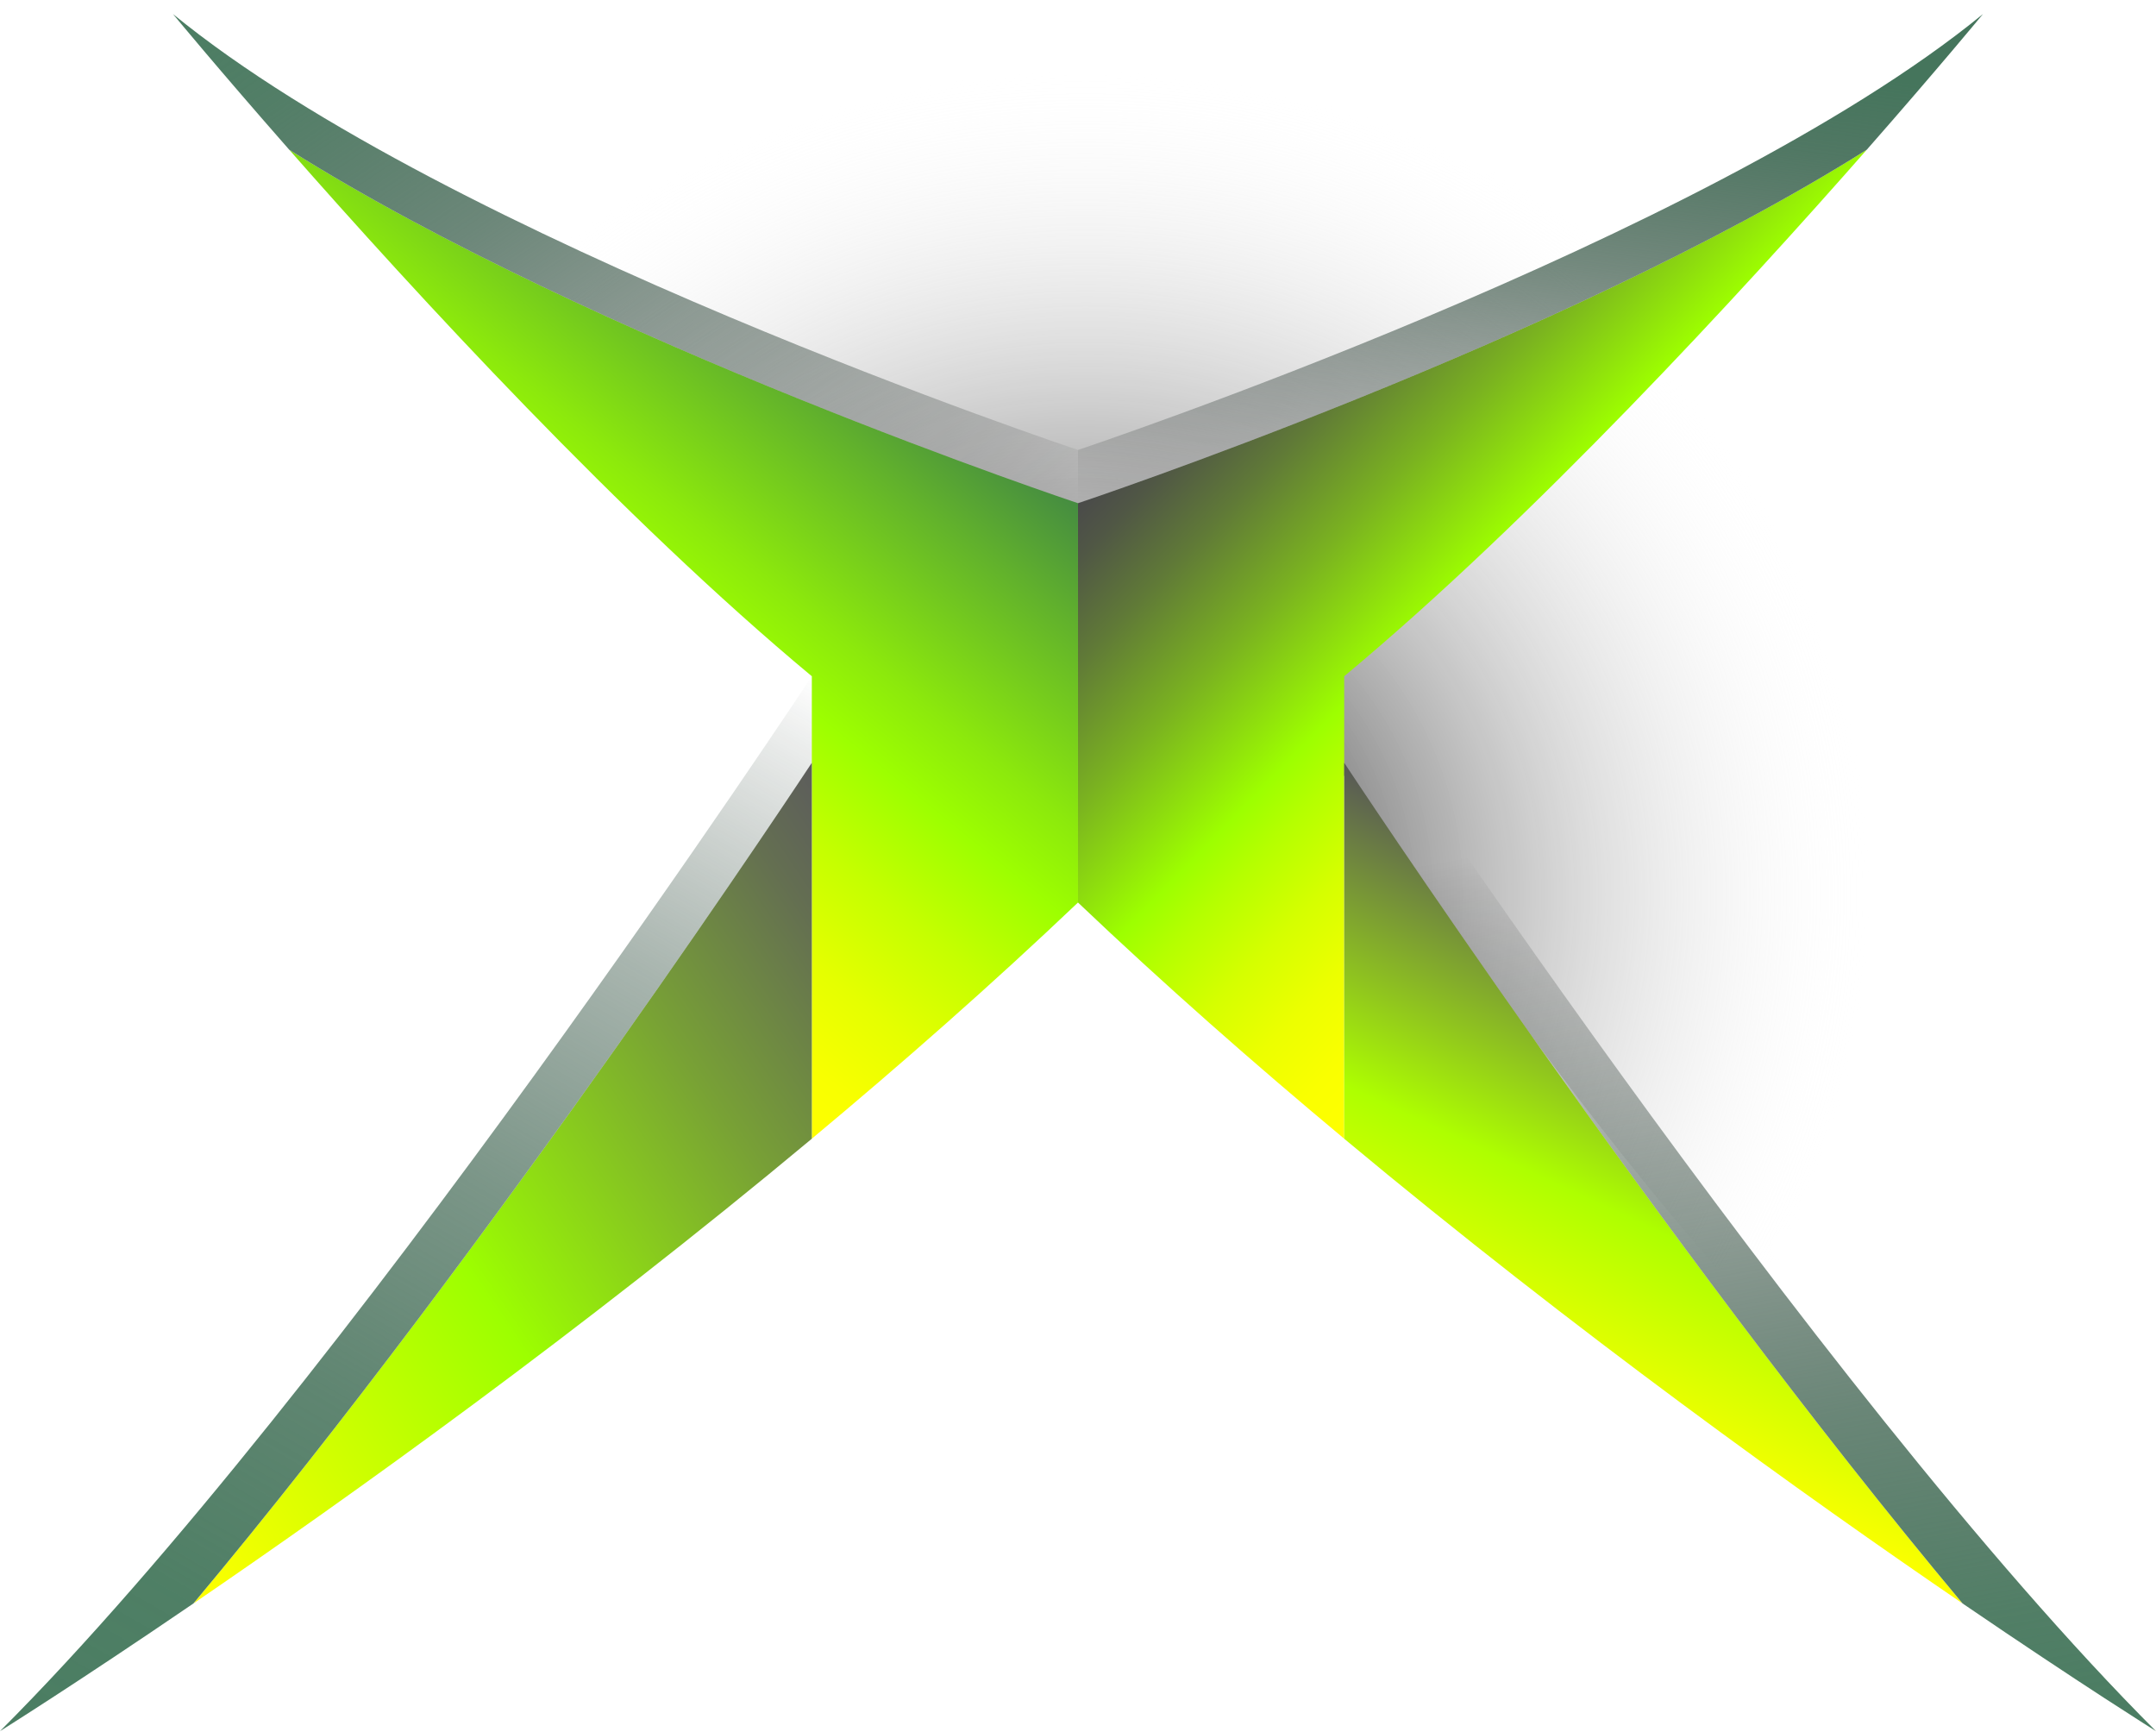
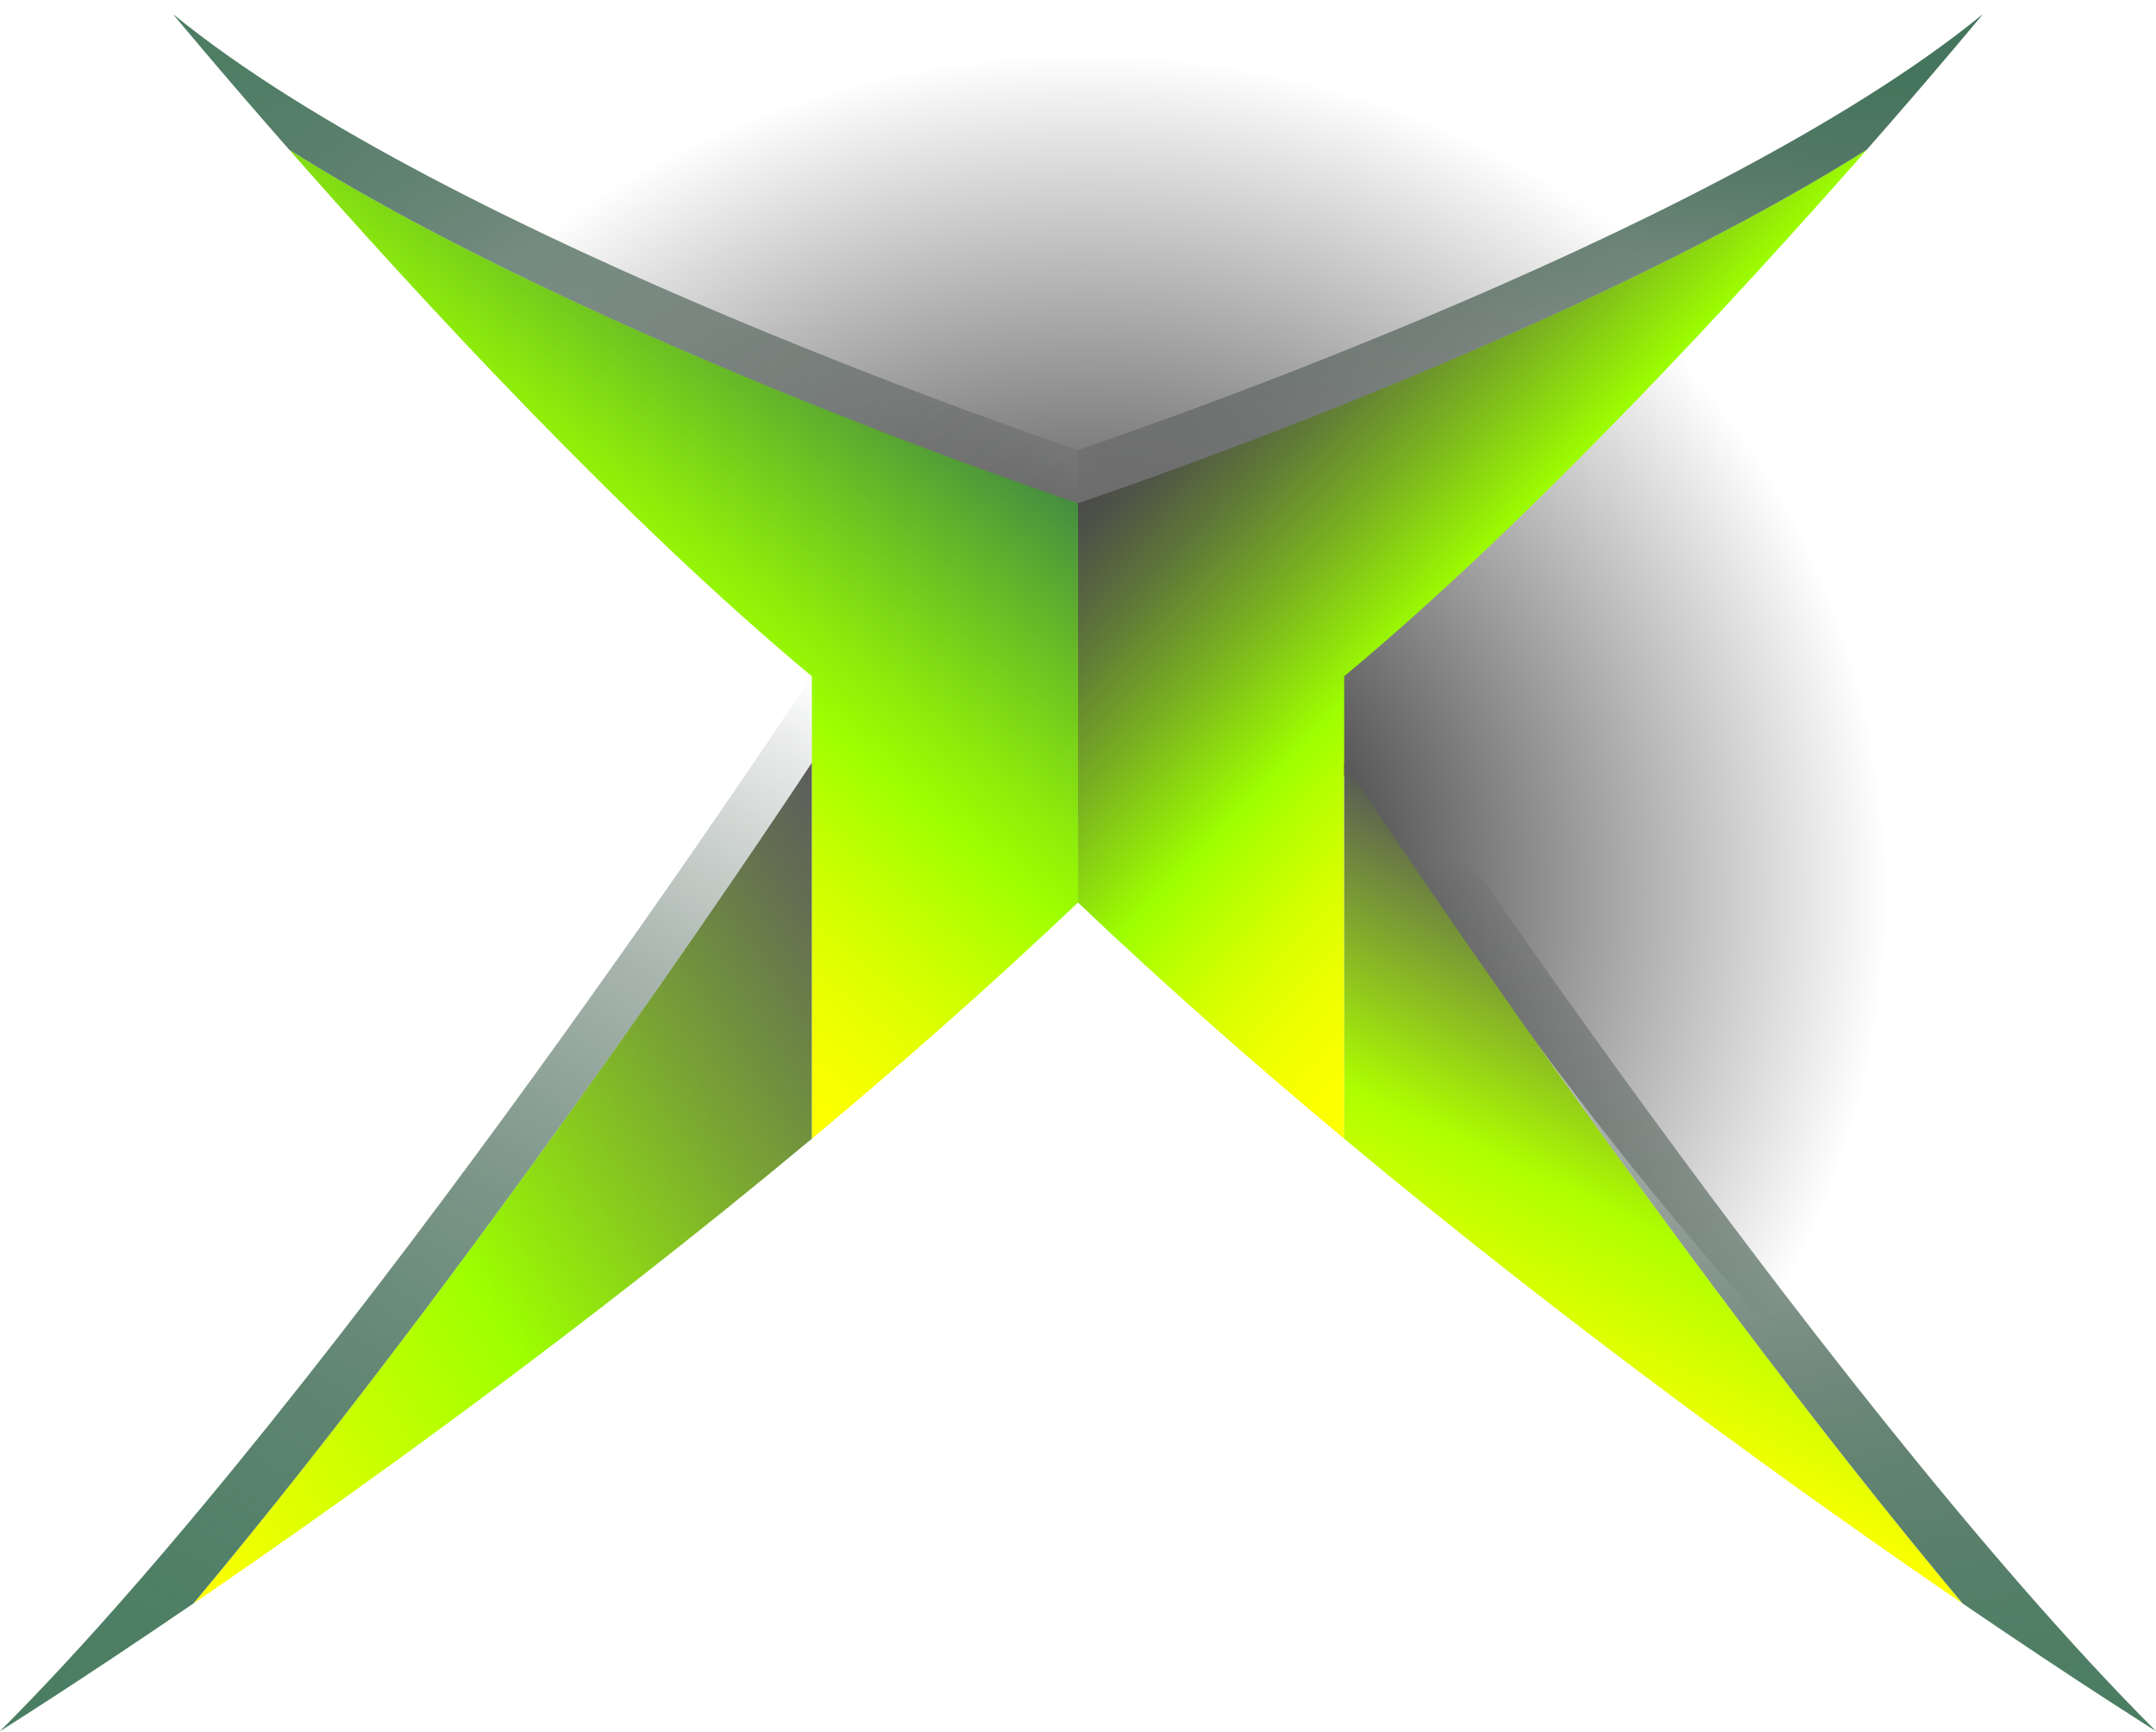
<svg xmlns="http://www.w3.org/2000/svg" xmlns:xlink="http://www.w3.org/1999/xlink" id="Layer_1" data-name="Layer 1" viewBox="0 0 157.054 126.085">
  <defs>
-     <radialGradient id="radial-gradient" cx="80.226" cy="63.007" r="108.137" gradientTransform="matrix(1, 0, 0, -1.013, 0, 128.965)" gradientUnits="userSpaceOnUse">
+     <radialGradient id="radial-gradient" cx="80.226" cy="37.16" r="108.137" gradientTransform="translate(0 27.496) scale(1 1.013)" gradientUnits="userSpaceOnUse">
      <stop offset="0" />
-       <stop offset="0.52" stop-color="#fff" stop-opacity="0" />
+       <stop offset="0.53" stop-opacity="0" />
    </radialGradient>
-     <radialGradient id="radial-gradient-2" cx="81.161" cy="64.837" r="108.146" gradientTransform="matrix(1.081, 0, 0, -1, -8.641, 126)" xlink:href="#radial-gradient" />
-     <linearGradient id="linear-gradient" x1="31.677" y1="65.304" x2="61.992" y2="102.739" gradientTransform="matrix(1, 0, 0, -1, 0, 126)" gradientUnits="userSpaceOnUse">
+     <radialGradient id="radial-gradient-2" cx="83.334" cy="35.163" r="108.146" gradientTransform="translate(-10.99 26.009) scale(1.081 1)" xlink:href="#radial-gradient" />
+     <linearGradient id="linear-gradient" x1="31.677" y1="34.696" x2="61.992" y2="-2.739" gradientTransform="translate(0 26)" gradientUnits="userSpaceOnUse">
      <stop offset="0" stop-color="#ff0" />
      <stop offset="0.084" stop-color="#f8ff00" />
      <stop offset="0.206" stop-color="#e5ff00" />
      <stop offset="0.351" stop-color="#c5ff00" />
      <stop offset="0.5" stop-color="#9dff00" />
      <stop offset="0.616" stop-color="#8ce90c" />
      <stop offset="0.854" stop-color="#61b12c" />
      <stop offset="1" stop-color="#458c41" />
    </linearGradient>
-     <linearGradient id="linear-gradient-2" x1="27.896" y1="135.296" x2="65.028" y2="80.246" gradientTransform="matrix(1, 0, 0, -1, 0, 126)" gradientUnits="userSpaceOnUse">
+     <linearGradient id="linear-gradient-2" x1="27.896" y1="-35.296" x2="65.028" y2="19.754" gradientTransform="translate(0 26)" gradientUnits="userSpaceOnUse">
      <stop offset="0" stop-color="#4a7d62" />
      <stop offset="0.144" stop-color="#45745b" stop-opacity="0.927" />
      <stop offset="0.379" stop-color="#365b48" stop-opacity="0.731" />
      <stop offset="0.677" stop-color="#1e3328" stop-opacity="0.41" />
      <stop offset="1" stop-opacity="0" />
    </linearGradient>
-     <linearGradient id="linear-gradient-3" x1="6.939" y1="19.814" x2="66.287" y2="59.846" gradientTransform="matrix(1, 0, 0, -1, 0, 126)" gradientUnits="userSpaceOnUse">
+     <linearGradient id="linear-gradient-3" x1="6.939" y1="80.186" x2="66.287" y2="40.154" gradientTransform="translate(0 26)" gradientUnits="userSpaceOnUse">
      <stop offset="0.006" stop-color="#ff0" />
      <stop offset="0.421" stop-color="#9dff00" />
      <stop offset="0.465" stop-color="#97f108" />
      <stop offset="0.725" stop-color="#78a135" />
      <stop offset="0.909" stop-color="#646f51" />
      <stop offset="1" stop-color="#5c5c5c" />
    </linearGradient>
-     <linearGradient id="linear-gradient-4" x1="6.906" y1="-4.07" x2="54.959" y2="79.159" gradientTransform="matrix(1, 0, 0, -1, 0, 126)" gradientUnits="userSpaceOnUse">
+     <linearGradient id="linear-gradient-4" x1="6.906" y1="104.07" x2="54.959" y2="20.841" gradientTransform="translate(0 26)" gradientUnits="userSpaceOnUse">
      <stop offset="0" stop-color="#4a7d62" />
      <stop offset="0.16" stop-color="#487a5f" stop-opacity="0.962" />
      <stop offset="0.345" stop-color="#437058" stop-opacity="0.85" />
      <stop offset="0.541" stop-color="#39614c" stop-opacity="0.666" />
      <stop offset="0.746" stop-color="#2c4b3b" stop-opacity="0.408" />
      <stop offset="0.955" stop-color="#1c3025" stop-opacity="0.079" />
      <stop offset="1" stop-color="#182920" stop-opacity="0" />
    </linearGradient>
-     <linearGradient id="linear-gradient-5" x1="124.717" y1="70.818" x2="91.556" y2="102.842" gradientTransform="matrix(1, 0, 0, -1, 0, 126)" gradientUnits="userSpaceOnUse">
+     <linearGradient id="linear-gradient-5" x1="124.717" y1="29.182" x2="91.556" y2="-2.842" gradientTransform="translate(0 26)" gradientUnits="userSpaceOnUse">
      <stop offset="0" stop-color="#ff0" />
      <stop offset="0.088" stop-color="#faff00" />
      <stop offset="0.189" stop-color="#ecff00" />
      <stop offset="0.296" stop-color="#d5ff00" />
      <stop offset="0.407" stop-color="#b5ff00" />
      <stop offset="0.478" stop-color="#9dff00" />
      <stop offset="0.48" stop-color="#9dfe00" />
      <stop offset="0.668" stop-color="#7ab220" />
      <stop offset="0.823" stop-color="#607a37" />
      <stop offset="0.938" stop-color="#505745" />
      <stop offset="1" stop-color="#4a4a4a" />
    </linearGradient>
-     <linearGradient id="linear-gradient-6" x1="108.609" y1="85.656" x2="113.898" y2="128.731" gradientTransform="matrix(1, 0, 0, -1, 0, 126)" gradientUnits="userSpaceOnUse">
+     <linearGradient id="linear-gradient-6" x1="108.609" y1="14.344" x2="113.898" y2="-28.73" gradientTransform="translate(0 26)" gradientUnits="userSpaceOnUse">
      <stop offset="0" stop-opacity="0" />
      <stop offset="0.187" stop-color="#121f19" stop-opacity="0.268" />
      <stop offset="0.496" stop-color="#2e4e3d" stop-opacity="0.663" />
      <stop offset="0.734" stop-color="#3f6a54" stop-opacity="0.908" />
      <stop offset="0.871" stop-color="#45755c" />
    </linearGradient>
-     <linearGradient id="linear-gradient-7" x1="112.737" y1="23.31" x2="128.145" y2="56.35" gradientTransform="matrix(1, 0, 0, -1, 0, 126)" gradientUnits="userSpaceOnUse">
+     <linearGradient id="linear-gradient-7" x1="112.737" y1="76.689" x2="128.145" y2="43.651" gradientTransform="translate(0 26)" gradientUnits="userSpaceOnUse">
      <stop offset="0" stop-color="#ff0" />
      <stop offset="0.416" stop-color="#aeff00" />
      <stop offset="0.613" stop-color="#90c51e" />
      <stop offset="1" stop-color="#575757" />
    </linearGradient>
-     <linearGradient id="linear-gradient-8" x1="134.408" y1="-4.078" x2="119.486" y2="80.55" gradientTransform="matrix(1, 0, 0, -1, 0, 126)" gradientUnits="userSpaceOnUse">
+     <linearGradient id="linear-gradient-8" x1="134.408" y1="104.078" x2="119.486" y2="19.45" gradientTransform="translate(0 26)" gradientUnits="userSpaceOnUse">
      <stop offset="0.006" stop-color="#4a7d62" />
      <stop offset="0.123" stop-color="#45755b" stop-opacity="0.932" />
      <stop offset="0.311" stop-color="#375d49" stop-opacity="0.747" />
      <stop offset="0.544" stop-color="#21382c" stop-opacity="0.446" />
      <stop offset="0.813" stop-color="#020403" stop-opacity="0.031" />
      <stop offset="0.831" stop-opacity="0" />
    </linearGradient>
  </defs>
  <path d="M115.026,80.068A284.791,284.791,0,0,0,145.071,113.4L143.377,1.774c-24.113,26.775-41.1,42.741-48.725,50C102.511,63.327,110.019,73.511,115.026,80.068Z" fill="url(#radial-gradient)" />
  <path d="M116.12,22.377c11.5-5.393,18.828-10.631,22.159-15.484L75.518,0,16.4,4.813c5.165,6.548,14.245,12.865,27.242,18.8,4.914,2.311,10.746,4.7,17.66,7.241,2.75,1,8.665,3.159,17.5,6.318C95.127,31.391,107.54,26.538,116.12,22.377Z" fill="url(#radial-gradient-2)" />
  <path d="M78.526,65.733c-6.266,5.96-12.833,11.736-19.389,17.2V49.253C45.374,37.809,30.229,21.333,21.069,10.905c22.237,14,57.457,25.745,57.457,25.745Z" fill="url(#linear-gradient)" />
  <path d="M78.526,32.771V36.65S43.306,24.909,21.069,10.905C15.874,4.991,12.6,1.021,12.6,1.021,32.719,17.5,78.526,32.771,78.526,32.771Z" fill="url(#linear-gradient-2)" />
  <path d="M59.137,82.936c-16.89,14.086-33.694,26.1-45.048,33.85C36.136,90.463,59.137,55.554,59.137,55.554Z" fill="url(#linear-gradient-3)" />
  <path d="M59.137,49.253v6.3s-23,34.909-45.048,61.232C5.479,122.662,0,126.083,0,126.083,24.964,101.118,59.137,49.253,59.137,49.253Z" fill="url(#linear-gradient-4)" />
  <path d="M78.526,65.733c6.268,5.96,12.834,11.736,19.391,17.2V49.253c13.763-11.444,28.908-27.92,38.068-38.348-22.237,14-57.459,25.745-57.459,25.745Z" fill="url(#linear-gradient-5)" />
  <path d="M78.526,32.771V36.65s35.222-11.741,57.459-25.745c5.195-5.914,8.466-9.884,8.466-9.884C124.334,17.5,78.526,32.771,78.526,32.771Z" fill="url(#linear-gradient-6)" />
  <path d="M97.917,82.936c16.891,14.086,33.693,26.1,45.048,33.85C120.919,90.463,97.917,55.554,97.917,55.554Z" fill="url(#linear-gradient-7)" />
  <path d="M97.917,49.253v6.3s23,34.909,45.048,61.232c8.61,5.876,14.089,9.3,14.089,9.3C132.09,101.118,97.917,49.253,97.917,49.253Z" fill="url(#linear-gradient-8)" />
</svg>
